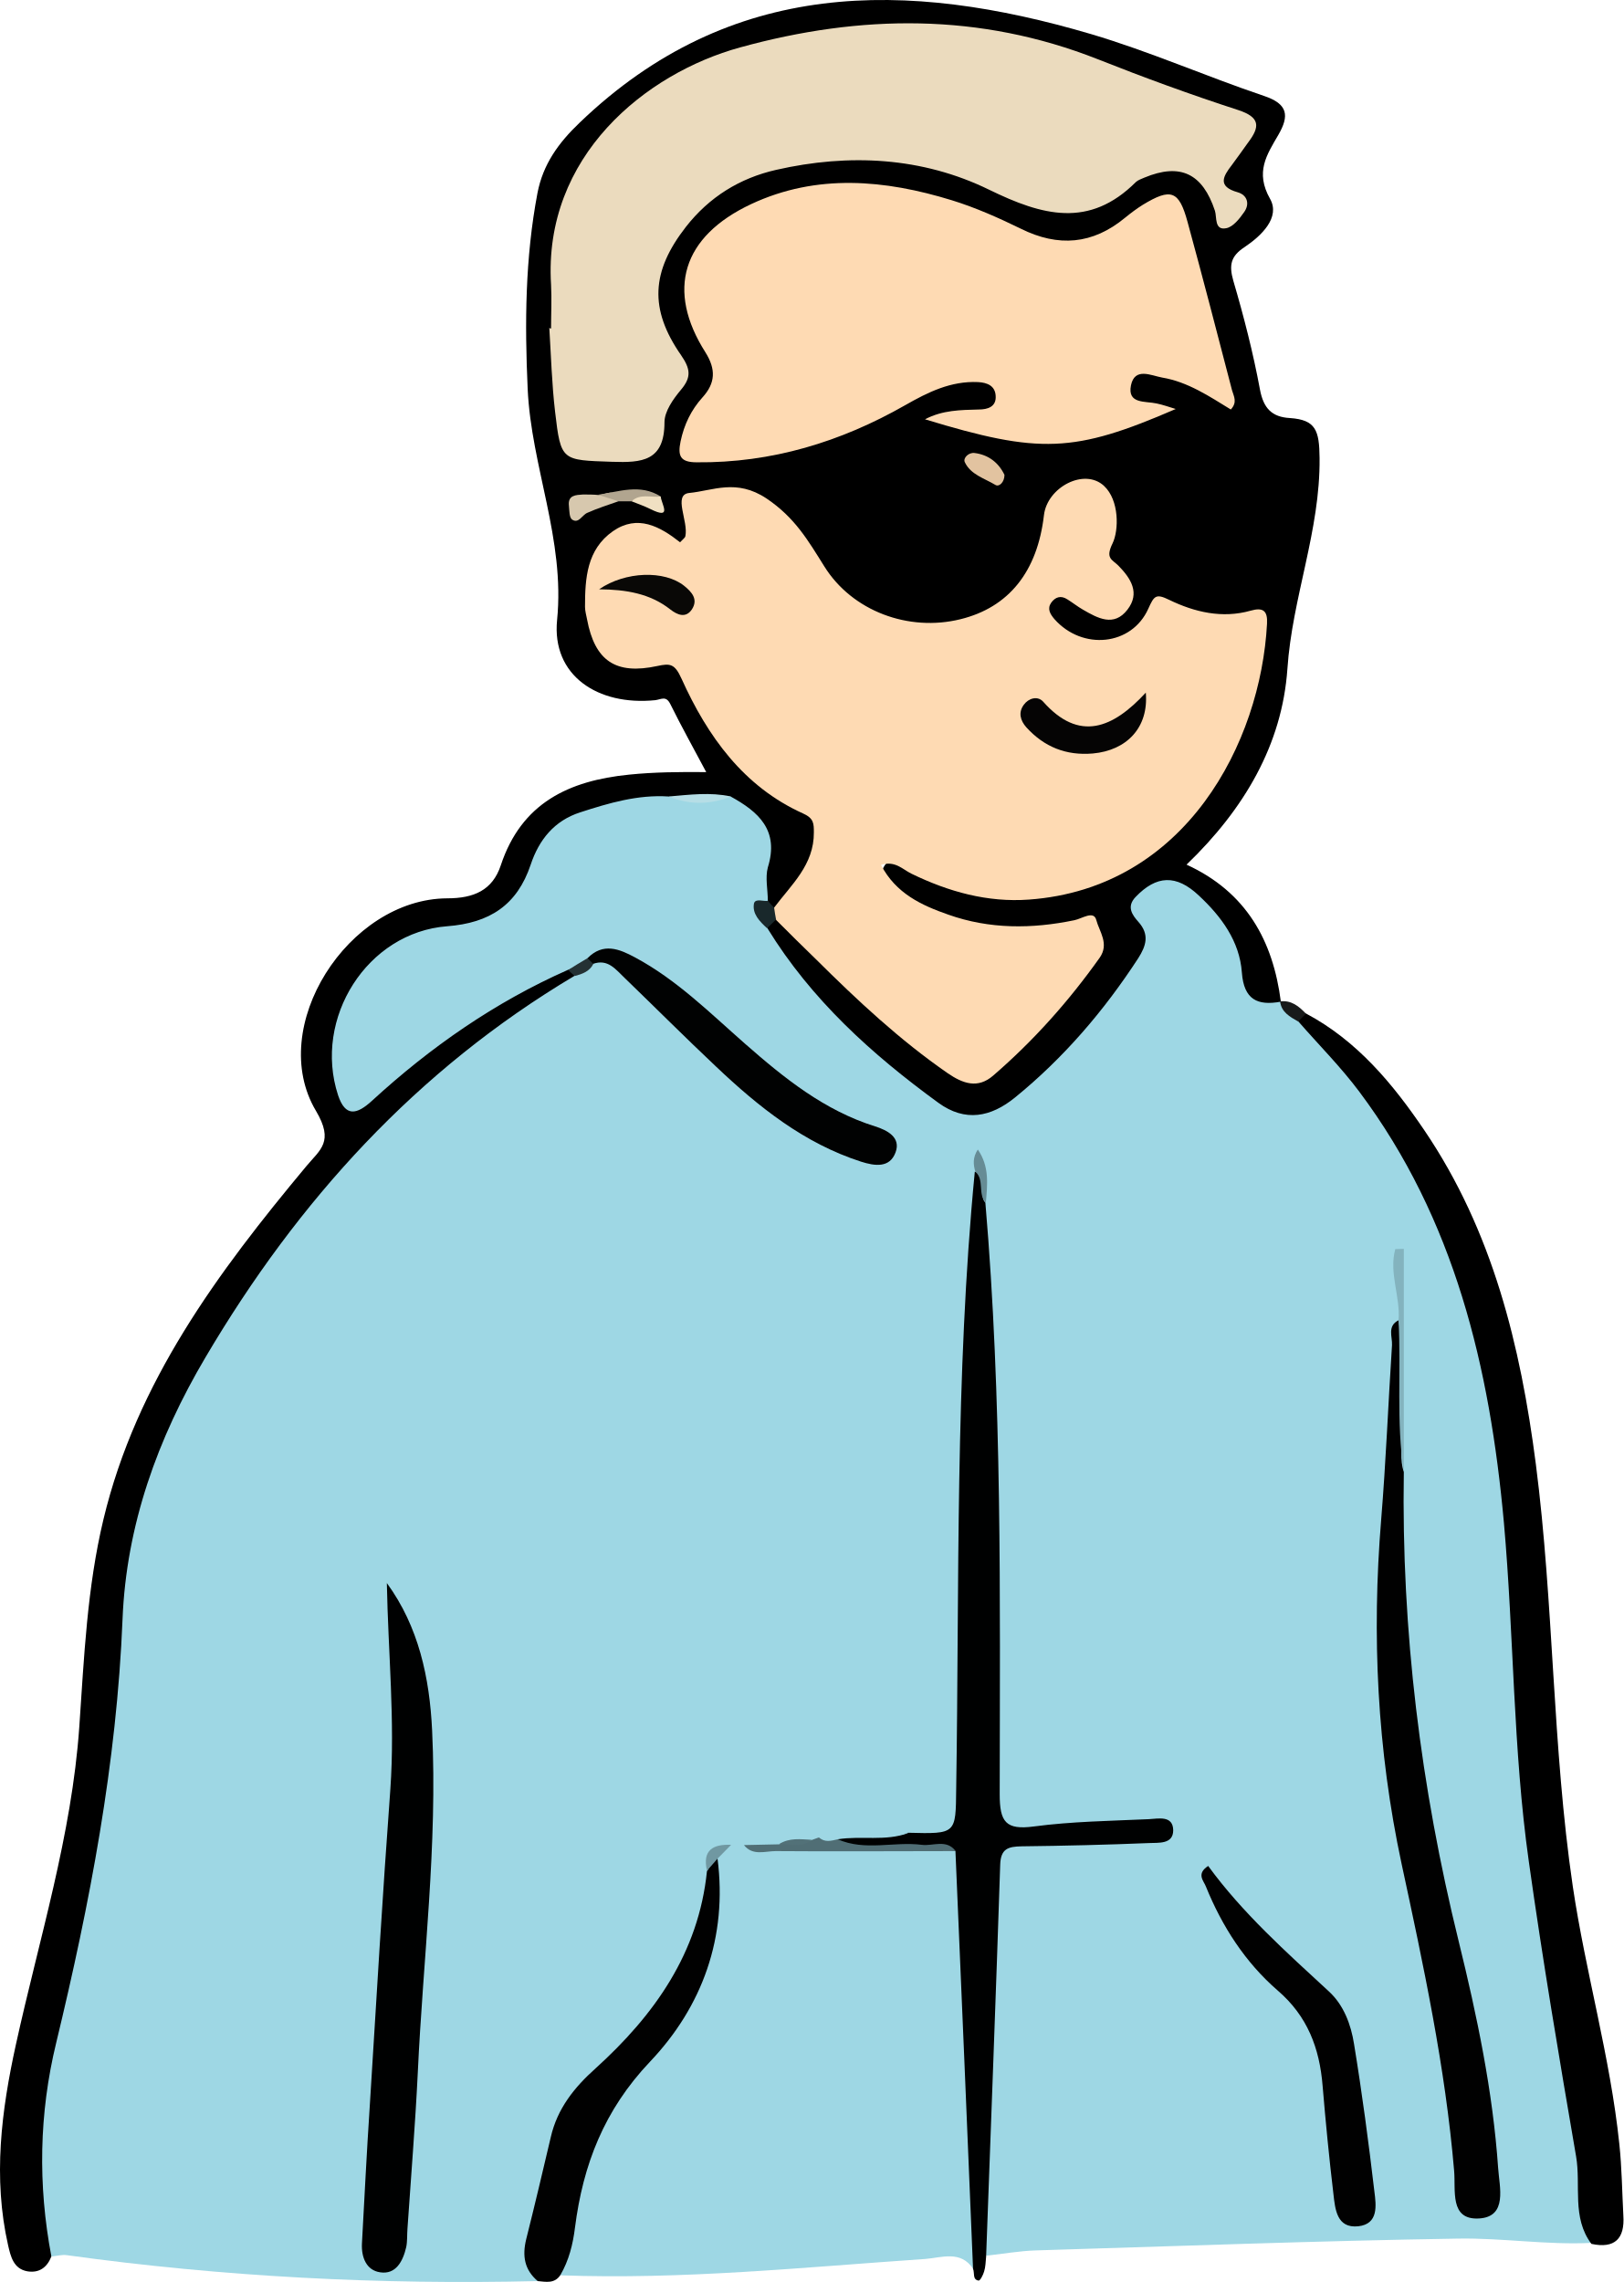
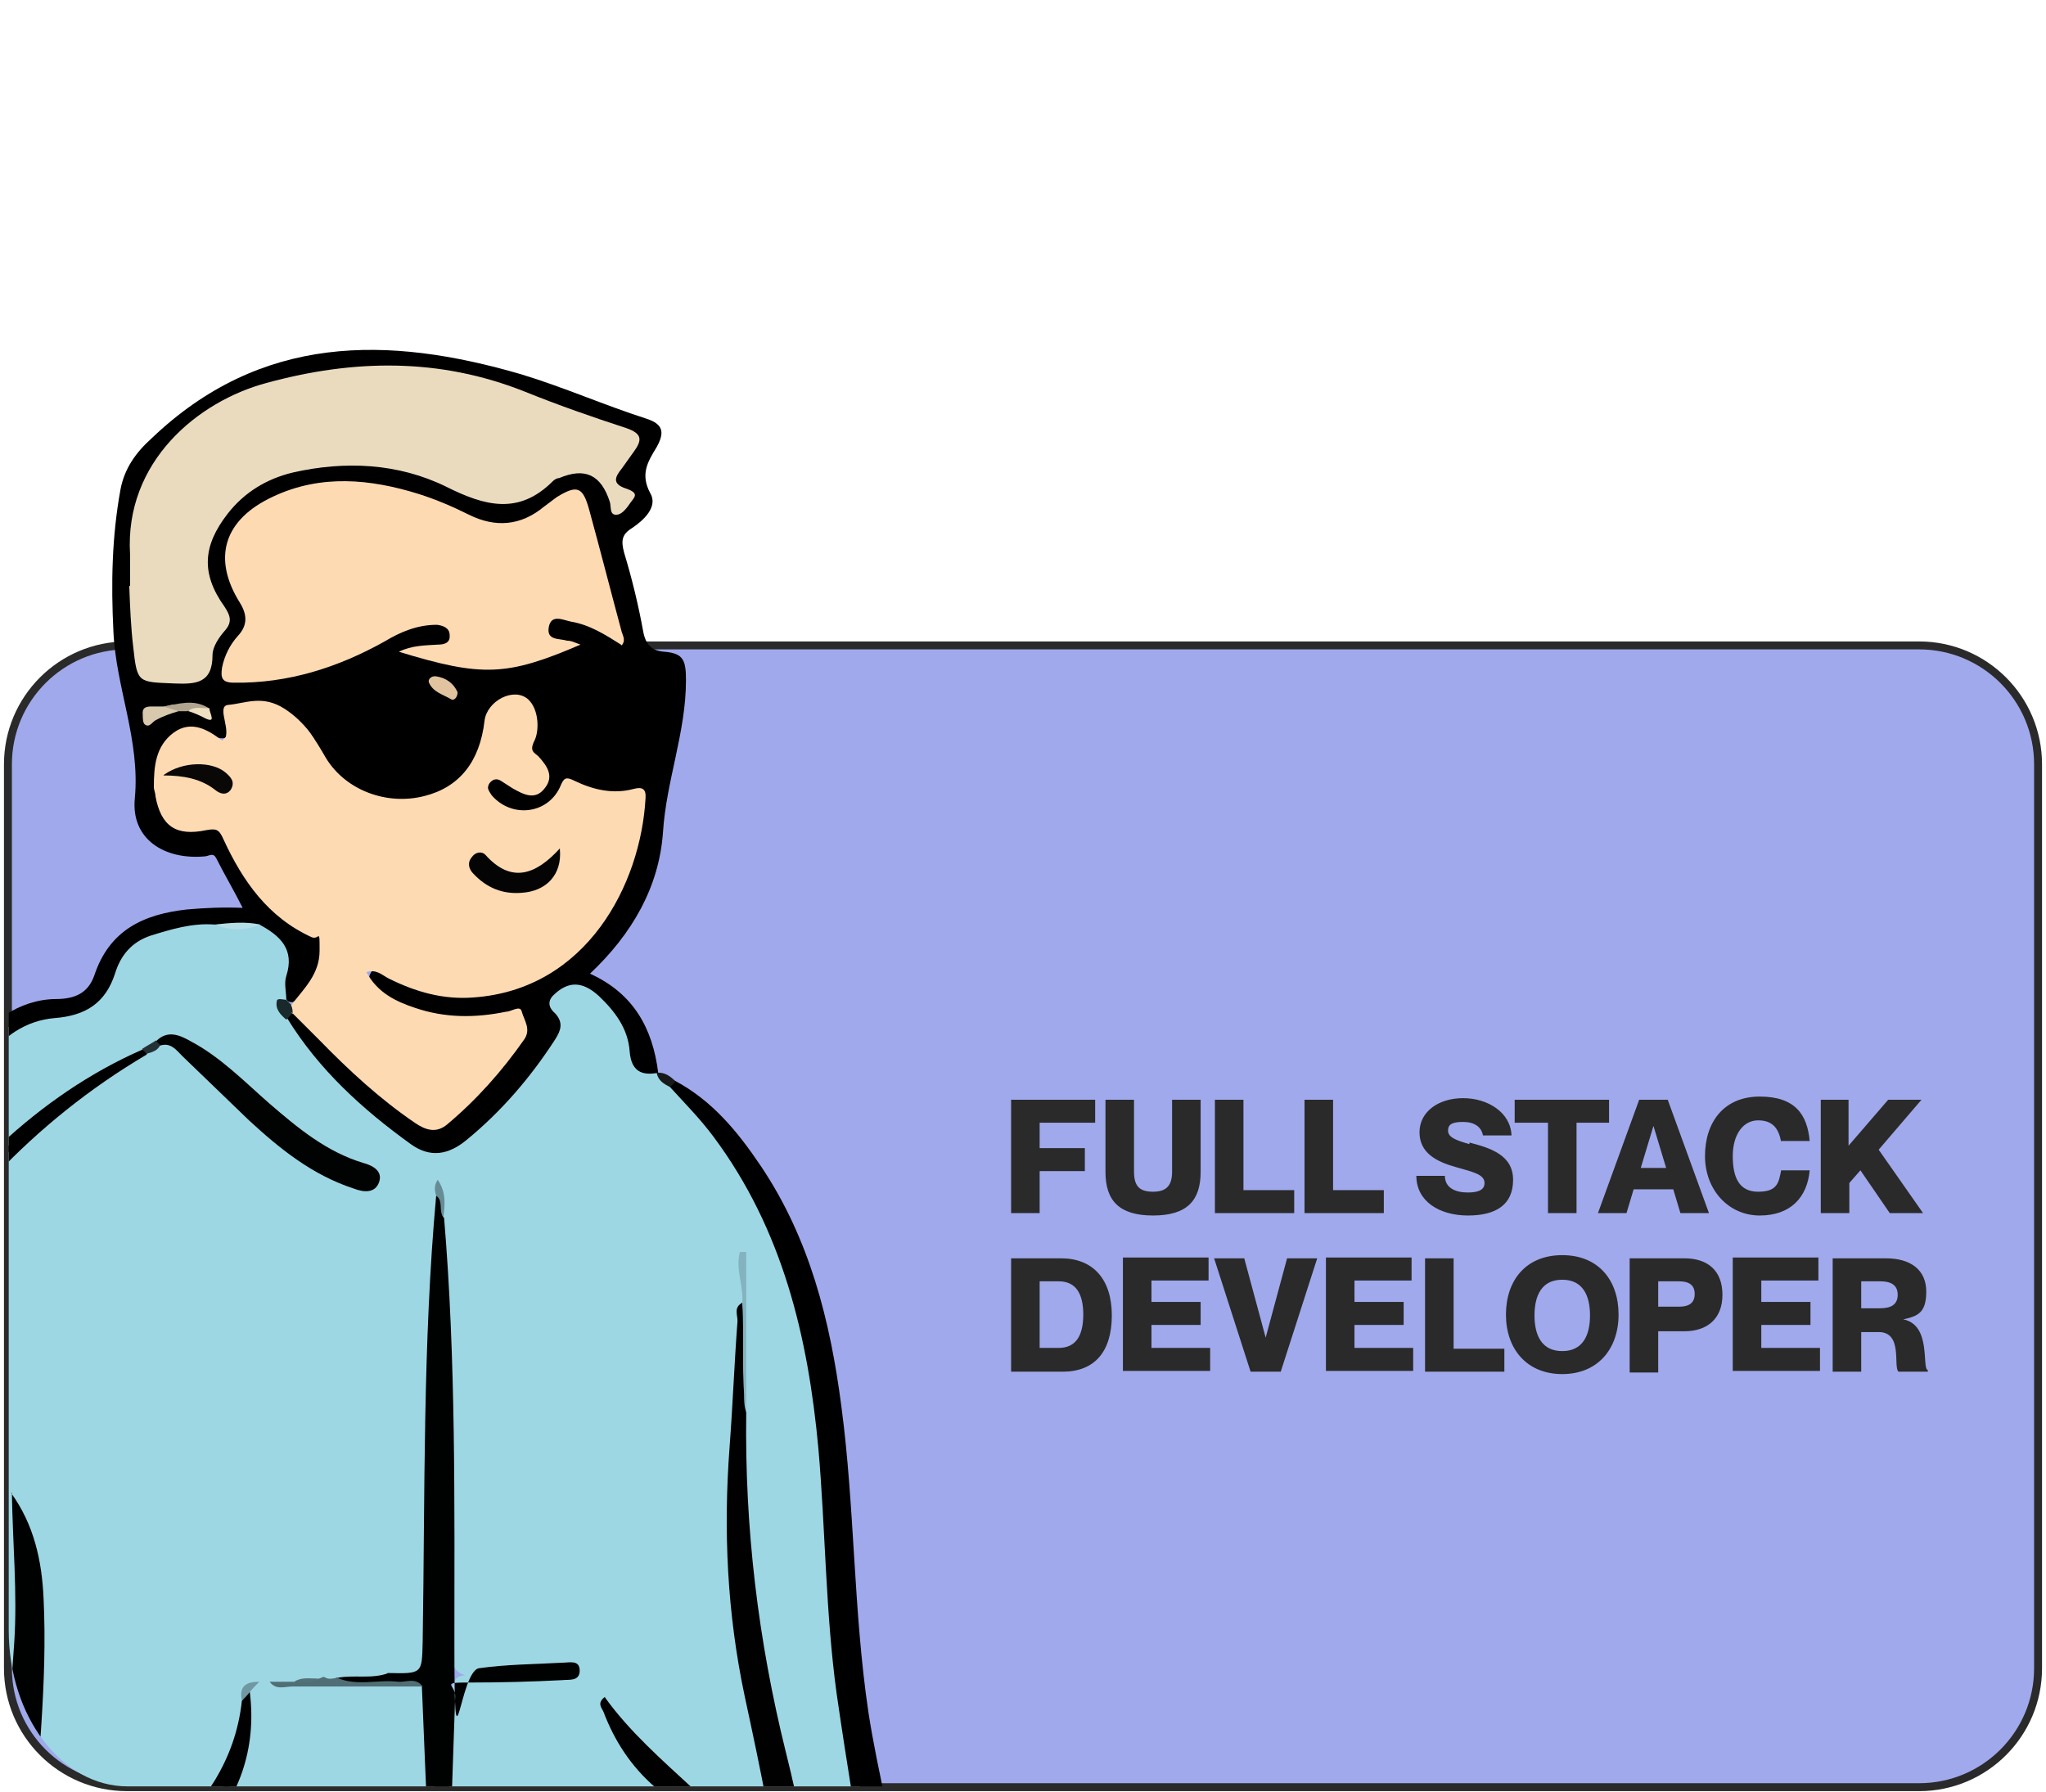
- <svg xmlns="http://www.w3.org/2000/svg" id="Layer_2" viewBox="0 0 645.59 907.51">
-   <g id="Layer_1-2">
-     <path d="M213.83,907.15c-62.7,1.5-125.1-1.7-187.2-10.3-1.9-.3-4,.3-6,.5-5.5-4.9-5.7-11.8-6-18.3-1.3-27.8.4-55.3,7.4-82.5,7.8-30.4,15.5-61,18.7-92.4,2.2-21.4,3.3-42.8,4.9-64.2,3.4-46,21.9-86.2,46.9-123.9,31.9-48,69.6-90.3,119.4-120.6,4.6-2.8,9-5.8,14-7.9,3.3-1.7,6.5-3.4,9.5-5.6,5.5-3.3,9.2.1,13,3.4,13.9,12.3,27.5,24.8,40.6,37.9,13.1,13.2,27.7,24.6,45.2,31.8,3.4,1.4,6.8,3,10.5,3.4,2.1.3,4.5.4,5.5-1.7,1.4-3-1-4.6-3.2-5.7-7.7-3.8-15.8-6.8-23.3-11.4-18-11.2-33.1-25.9-48.9-39.6-6.6-5.7-13.4-11-21-15.1-5.9-3.2-12.2-7.7-19.5-2.8-3,2.1-6.3,3.7-9.5,5.4-25.6,14.5-50.2,30.4-72.2,50.1-3.9,3.5-7.7,8.3-13.9,5.6-6.2-2.7-7.4-8.4-7.6-14.5-.4-12.9-.8-25.7,5.6-37.6,8.2-15.1,19.7-25.2,37.8-26.3,13.9-.8,27.1-4.5,31.8-19.3,8.2-25.9,35.2-33.2,59.6-31.8,8.2,2.5,16.6,1.2,25,.9,19.1,8.6,21,13.5,16.6,41.7-6.1,3.9-3.2,7.8,0,11.7,16.3,24.2,36.4,44.6,59.8,62,16.8,12.5,22.7,12.5,39.2-.7,16.6-13.3,29.1-30.2,41.4-47.3,3.3-4.7,4.5-9.6,1.6-15-3.5-6.5-2.2-11.7,4.4-15.7,6.6-4.1,12.9-7.5,20.2-1.3,10.3,8.7,19.2,18.6,21.9,32,1.6,8.4,5.8,13.2,13.3,16l-.3-.3c3.4,3,7.3,5.4,10.9,8.2,29.6,26.3,47.8,59.8,60.9,96.4,12.8,35.6,19.2,72.7,21.2,110.5,4,76,10.5,151.6,25.6,226.3,3.5,17.3,4.8,35.1,5.2,52.8-17.7.9-35.4-2-53-1.7-56,.9-112,3-168,4.7-6.5.2-13.1,1.4-19.6,2.1-6.4-12.5-3.6-25.9-3-38.8,1.7-34.2,4.3-68.4,4.3-102.7s2.7-25.9,25.4-25.9,21.5-.1,32.2-.4c1.2,0,2.5-.2,4.4-1-14.1-2.8-27.2,1.9-40.5,1.5-18.9-.5-21.4-2.4-21.5-21.5-.2-36.8-.3-73.6,0-110.4.3-33.5-1.9-66.9-4.6-100.2-.5-5.9.6-11.5.9-17.3,0-7.3.3-14.6-.5-21.9-.3,3.2.8,6.3.5,9.5-2.6,53.5-3,107-4.2,160.5-.6,27.1-1.4,54.3-1.8,81.5-.3,20.2-1.6,21.6-21.9,21.9-11.5.3-23-1-34.4.8-1.3.4-2.6.7-4,.9-4.5.6-9.1.4-13.5,2-4.3,1-8.7,1-13.2,1-1.7.1-3.5,0-5.2,0-6.3-.6-8.3,2.8-8,8.5-3.7,31.9-20.3,57-43.1,78.1-10.2,9.4-17.1,19.7-19.7,33.1-3,17.1-10.9,33.1-7,50.9h0Z" style="fill:#9ed7e4; stroke-width:0px;" />
-     <path d="M305.33,358.25c0-4.4-1.1-9.2,0-13.3,4.6-14.8-3.7-22.1-14.8-28.2-8.3,1.2-16.5,1.4-24.7,0-12.2-.8-23.7,2.6-35.1,6.3-10.3,3.3-16.4,10.9-19.7,20.8-5.4,16.1-16.3,23.2-33.2,24.5-31.8,2.4-53.4,36.6-43.4,67.2,2.9,8.7,7.4,7.8,13.5,2.2,23.2-21.3,48.9-39.2,77.8-52,2.7-1.2,3,.2,2.6,2.4-62.6,37.3-109.8,89.2-146.6,151.6-19.1,32.3-31.5,66.8-33,104.1-2.3,57.3-13,113.1-26.4,168.6-6.8,28-7.3,56.5-1.9,84.9-1.7,4.4-4.9,6.7-9.6,5.9-5.5-1-6.6-6-7.6-10.3-6.1-26.9-2.7-53.5,3.1-79.9,9.2-41.9,22.2-83.1,25.2-126.3,1.9-27.6,3.1-55.4,9.6-82.5,13.1-54.7,45.6-98.4,80.7-140.5,5.5-6.6,11.1-9.7,3.8-22-19.8-33.3,12.8-84.3,52.2-84.5,10.6,0,18-3.2,21.3-13.1,8.2-24.8,27-33.7,51.1-36.1,9.9-1,19.8-1.1,30.6-1-5-9.4-9.9-18.2-14.3-27.1-1.7-3.4-3.6-1.8-6-1.5-22.8,2.3-41.2-9.8-39-31.9,3.2-32.1-10.3-61-11.7-91.9-1.2-26.2-1-52.1,3.9-77.9,2.2-11.4,8.3-19.9,16.8-28C290.53-8.85,360.53-8.05,433.83,13.55c23.3,6.9,45.7,16.8,68.8,24.6,9.6,3.2,10.1,7.9,5.7,15.5-4.6,7.9-9.3,14.8-3.3,25.4,4.2,7.4-3.4,14.7-10.1,19.2-5.5,3.6-6.3,7.1-4.5,13.4,4.2,14.3,7.9,28.7,10.6,43.3,1.4,7.4,4.7,10.9,11.9,11.3,10.3.7,11.7,4.9,11.8,15.9.3,28.9-10.9,55.5-12.8,83.9-2.1,30-17.1,55.7-40.1,77.8,23.8,10.9,34.4,30.3,37.5,54.5-9.3,1.7-14.7-.8-15.5-11.6-.9-12.5-8.2-22.3-17.1-30.6-9-8.5-16.9-8.1-25.2.6-3.7,3.9-1.2,7.2,1.1,9.8,4.6,5.1,3.1,9.6,0,14.5-13.6,20.9-29.6,39.6-49,55.4-9.6,7.8-19.8,9.9-30.5,2.1-26.5-19.3-50.5-41-67.9-69.3-.8-2.4.5-3.5,2.5-4.2,6.7,0,10.1,5.1,14.1,9.1,16,16.2,32,32.3,50.6,45.6,13.5,9.6,17.8,9.3,30-2.2,10.6-10,19.4-21.5,28.1-33,2.8-3.7,5.5-7.8,3.1-12.5-2.9-5.6-8.1-2.9-12.2-2-19.9,4.2-38.7,1.2-56.5-8.2-6.8-3.6-17.1-9.8-13.7-16.7,4.2-8.3,13.1.3,19.4,2.9,41.2,16.9,87.3.8,111.3-39.4,9.5-15.8,15.2-33,18.1-51.2,1.1-7.3,0-11.5-8.6-10.1-3.7.6-7.6.7-11.1-.7-11.7-4.6-21-4.5-30.2,6.6-6.5,7.9-25.7,3.5-32.4-5.2-2.3-3-2.8-6-.6-9.1,2.1-3.1,5.2-3.8,8.8-2.5,3.1,1.1,5.9,3.1,8.9,4.3,3.2,1.3,6.5,2.1,9.1-1.1,2.4-3,2.1-6.7-.2-9.2-5.8-6.3-4.7-13.5-4.4-21,.2-6.1.4-13-8.7-13.6-8.3-.6-11.4,3.6-12.9,11.5-4.9,26.4-17.5,40-38.4,42.5-27.1,3.3-47.1-7.5-58.6-31.8-6.3-13.1-21.5-21.4-36.1-20.3-6.3.5-10.5,1.8-9.7,9.3,1,9.3-4,11.1-11.4,7.7-7.9-3.6-15-4.5-21.3,2.9-6.8,8-8.3,25-3,35.4,4.4,8.7,11.5,11.4,20.7,9.3,7.7-1.7,11.8,1.2,15.3,8.5,9.9,20.3,22.8,38.5,43.4,49.5,8.6,4.6,8.7,11.8,6.5,19.1-2.8,9.2-7.5,17.5-16.6,22.2-2.5,0-3.9-.7-3.2-3.3v-.1Z" style="fill:#000; stroke-width:0px;" />
-     <path d="M290.73,733.65c1.7,0,3.4,0,5.1.1,10.7,3.3,21.2-.8,31.8-.6,17.6.4,35.4-3.2,52.8,2.3,5.3,10.2,5.7,21.5,5.7,32.4,0,39,3,77.9,3.7,116.9,0,5.9,2.2,12.4-2.8,17.6-5-7.6-12.6-4.5-19.1-4-48.3,3.3-96.5,8.3-145.1,6.5,4-28.8,5.6-57.8,28.3-80.8,22.6-22.9,33.5-51.7,32.5-84.4.6-4.3,4.6-4.3,7.1-6Z" style="fill:#9ed7e4; stroke-width:0px;" />
-     <path d="M632.83,892.35c-7.9-10.5-4.1-23.2-6.1-34.8-6.7-39-13.3-78.1-18.8-117.3-6.3-44.6-5.9-89.8-9.9-134.7-5.6-61.7-19.5-120.6-57.5-171.4-7.4-9.9-16.2-18.7-24.3-28-.5-2.6,0-4.1,3.1-3.1,20.3,10.8,34.5,27.9,47.1,46.5,27.1,40,38.2,85.5,44.3,132.7,7.2,55.8,6.5,112.3,14.7,168,5.1,34.3,14.9,67.8,18.5,102.4,1,9.4,1.1,19,1.6,28.5.6,9.1-3.4,13.2-12.7,11.2h0Z" style="fill:#000; stroke-width:0px;" />
-     <path d="M386.93,902.25c-2.3-55.4-4.6-110.7-7-166.1-12.4-2.8-25-.4-37.4-1.4-3.5-.3-8.4,2.6-10.2-3.4,9.4-3.8,19.4.6,28.8-2.5,19.2.5,18.9.5,19.1-17.5,1.3-81.8-.5-163.8,7.4-245.4,7.5,2,.8,8.9,4.2,12.3,6.7,78.3,5.8,156.8,5.7,235.3,0,11,2.4,14.3,13.6,12.8,15.1-2,30.4-2.2,45.7-2.9,3.8-.2,9.6-1.6,9.7,4.4,0,5.7-5.9,4.9-9.6,5.1-16.9.7-33.8,1.1-50.7,1.3-5.3.1-8.3.9-8.5,7.3-1.7,52-3.7,103.9-5.6,155.9-.2,2-.2,4-.8,5.9-.4,1.4-1.6,3.7-2.2,3.6-2.5-.4-1.5-3-2.2-4.7h0Z" style="fill:#000101; stroke-width:0px;" />
-     <path d="M285.33,739.15c4,31.2-6,58.8-26.9,80.8-18.2,19.2-26.6,40.9-29.8,66-.8,6.5-2.4,13-5.8,18.8-2.3,3.5-5.7,2.7-9,2.4-5.3-4.5-6.2-10-4.6-16.6,3.4-13.5,6.6-27.1,9.8-40.7,2.6-11.3,9.3-19.7,17.8-27.3,23.4-21.2,41-45.9,44.3-78.5,1.8-1.3-.8-6.5,4.2-4.9Z" style="fill:#010101; stroke-width:0px;" />
-     <path d="M519.33,403.15c-1,1-2.1,2-3.1,3.1-3.3-1.9-6.7-3.7-7.2-8,4.4-.6,7.5,1.9,10.3,4.9Z" style="fill:#181a1a; stroke-width:0px;" />
-     <path d="M558.23,585.35c-1,63.2,6.7,125.3,21.8,186.6,7.3,29.7,13.6,59.7,15.7,90.2.5,7.6,3.9,19.5-7.7,20.1-11.7.6-9.1-11.2-9.8-19-3.5-41.3-12.2-81.7-20.9-122.1-9.7-45.3-11.9-90.8-8.1-136.9,1.9-23.1,2.8-46.2,4.3-69.3.2-3.3-2-7.6,2.6-9.9,2.7,15.1.5,30.3,1.2,45.5.3,5-.8,9.9.9,14.8h0Z" style="fill:#010101; stroke-width:0px;" />
-     <path d="M153.83,629.55c12.7,17.4,17,37.7,18,58.6,2.2,45.6-3.6,90.8-5.7,136.2-1,20.6-2.7,41.2-4.1,61.9-.2,2.5,0,5-.5,7.4-1.3,5.6-4.1,11-10.4,10-5.4-.8-7.5-5.9-7.2-11.5,1-18.2,1.9-36.3,3.1-54.5,2.6-42.1,5.1-84.2,8.2-126.2,1.9-27.2-.9-54.3-1.4-81.9Z" style="fill:#000101; stroke-width:0px;" />
-     <path d="M480.43,742.05c13.7,18.8,31,34.2,48,49.9,5.9,5.4,8.8,13.2,10,20.9,3.2,19.5,5.8,39.1,8.1,58.7.7,5.5,1.7,12.9-6.4,13.8-8.6.9-9.2-6.8-9.9-12.9-1.7-14.3-3.1-28.7-4.3-43-1.2-14.9-6-27.7-17.9-37.9-12.9-11.2-22.1-25.5-28.5-41.3-.8-2.2-4-5,.9-8.2h0Z" style="fill:#010101; stroke-width:0px;" />
-     <path d="M233.63,381.05c6.2-6.3,12.6-3.7,18.9-.3,16.6,8.9,29.8,22.1,43.7,34.3,15.6,13.7,31.6,26.6,51.8,32.9,4.7,1.5,10.3,4.3,8.1,10.3-2.3,6.3-8.2,5.5-13.8,3.7-22.6-7.3-40.6-21.7-57.5-37.7-12.3-11.6-24.3-23.6-36.5-35.4-3.5-3.3-6.6-7.7-12.6-5.5-2.3.9-2.8-.1-2.1-2.3Z" style="fill:#010202; stroke-width:0px;" />
-     <path d="M558.23,585.35c-3.1-20-1-40.2-2.1-60.2.8-9.5-3.9-18.9-1.3-28.4,1.1,0,2.3-.1,3.4-.1v88.7h0Z" style="fill:#83b3be; stroke-width:0px;" />
-     <path d="M333.13,731.45c10.9,4.8,22.3.8,33.4,2.2,4.5.6,9.8-2.4,13.5,2.5-23.9,0-47.7.2-71.6,0-4.2,0-9.1,2-12.6-2.4,4.7-.1,9.3-.2,14-.3,4.1-2.1,8.8.1,12.9-1.7.9-.3,1.9-.7,2.8-1,2.6.3,5.2-1,7.6.7h0Z" style="fill:#506e75; stroke-width:0px;" />
-     <path d="M333.13,731.45c-2.6.6-5.2,1.4-7.5-.8,11.7-4.1,23.7-1.2,35.6-1.7-9.1,3.4-18.8,1-28.1,2.5Z" style="fill:#9ed7e4; stroke-width:0px;" />
-     <path d="M392.03,478.25c-3.4-3.4-.4-9-4.2-12.3-.8-2.8-1.1-5.6,1-8.8,4.7,6.8,3.8,13.9,3.2,21.1Z" style="fill:#668c95; stroke-width:0px;" />
-     <path d="M265.93,316.75c8.3-.7,16.5-1.8,24.7,0-8.2,3.3-16.5,3.4-24.7,0Z" style="fill:#b6dee6; stroke-width:0px;" />
-     <path d="M305.33,358.25c.8.9,1.6,1.8,2.4,2.6,1.6,1.4,1.8,3,.8,4.9-1.2,1.1-2.3,2.3-3.5,3.4-2.9-2.7-6-5.7-5.2-9.9.6-2.1,3.7-.7,5.5-1h0Z" style="fill:#19282b; stroke-width:0px;" />
-     <path d="M285.33,739.15c-1.4,1.6-2.8,3.2-4.2,4.8-1.9-8.2,2.4-10.6,9.6-10.3-1.8,1.8-3.6,3.7-5.4,5.5Z" style="fill:#7098a2; stroke-width:0px;" />
-     <path d="M233.63,381.05l2.3,2.3c-1.5,3-4.4,4-7.4,4.8-.9-.8-1.8-1.6-2.6-2.4,2.5-1.6,5.1-3.2,7.7-4.7h0Z" style="fill:#243134; stroke-width:0px;" />
-     <path d="M322.73,731.65c-3.9,3.4-8.6,1.5-12.9,1.7,4.1-2.6,8.5-1.9,12.9-1.7Z" style="fill:#527178; stroke-width:0px;" />
-     <path d="M308.63,365.85c-.3-1.6-.6-3.3-.8-4.9,6.8-9.1,15.9-17,15.8-29.9,0-3.5,0-5.6-4.2-7.5-23.8-10.7-38.1-30.8-48.4-53.6-2.7-6-4.5-6.2-9.6-5.1-16.6,3.6-24.9-2-28-18.6-.3-1.6-.8-3.3-.8-4.9,0-11.4.7-22.8,11.1-30.1,9.8-6.8,18.7-1.9,26.7,4.4,1.1-1.2,2-1.8,2.1-2.4,1.3-6-5-16.5,1.5-17.2,9.5-.9,18.8-5.8,30.8,2.2,11.3,7.6,16.5,16.7,22.9,26.9,11.1,17.9,33.6,26.2,54.2,21.1,19.2-4.7,30.6-18.9,33.2-41.4,1.3-11.1,16.1-18.9,23.9-11.6,6.1,5.7,5.9,17.6,3.4,22.8-3,6.1-.2,6.4,2.3,8.9,5,5.1,8.7,10.9,3.6,17.5-5.4,7-11.8,3.4-17.7,0-2.1-1.2-4.1-2.8-6.2-4.1-2.6-1.7-4.8-.9-6.4,1.3-1.7,2.4-.5,4.5,1.3,6.6,11.1,12.5,30.7,10.6,37.3-4.2,2.3-5.1,3-6.1,8.3-3.5,10.1,4.9,21.1,7.5,32.4,4.3,4.9-1.4,6.8,0,6.5,5.2-2.5,47.1-32.2,105.2-94.7,109.7-16.4,1.2-31.9-3.1-46.7-10.3-3.5-1.7-6.5-5.3-12.1-3.5,5.9,11.4,16.2,16.1,26.8,19.8,16.4,5.8,33.2,5.7,50.1,2.2,3-.6,7.7-4,8.7-.1,1.2,4.6,5.3,9.5,1.3,15.1-12.3,17.3-26.3,33-42.3,46.8-6.1,5.3-12,3.2-18-.9-19.1-13.2-36-29-52.5-45.4-5.3-5.1-10.6-10.4-15.8-15.6h0Z" style="fill:#fedab3; stroke-width:0px;" />
-     <path d="M219.13,130.65c0-5.8.3-11.6,0-17.4-3.2-51.1,37.6-84.1,75.2-94.4,47.9-13.2,95.3-13.8,142.2,4.7,18.4,7.3,37,14.1,55.8,20.2,8.9,2.9,8.7,6.7,4,12.9-2.2,3-4.3,6.1-6.5,9-3.5,4.5-5.8,8.5,2.3,10.8,3.9,1.1,4.9,4.7,2.6,7.9-1.8,2.6-4.4,5.9-7.1,6.4-4.8,1-3.7-4.4-4.5-6.9-4.9-14.8-13.7-19.2-28.1-13.2-1.1.5-2.4.9-3.3,1.7-18.6,18.6-37.3,13.4-58.4,3.1-26.6-13-55.7-14.5-84.7-7.9-14.5,3.3-26.6,10.8-35.9,22.7-13.7,17.6-14.7,32.6-1.9,51,3.7,5.4,4.2,8.7,0,13.7-3.1,3.7-6.6,8.6-6.6,13,0,15.5-9,16.1-20.8,15.7-20.1-.7-20.4-.2-22.7-19.9-1.3-11.1-1.6-22.2-2.3-33.4.3.3.5.3.8.3h-.1Z" style="fill:#ebdbbe; stroke-width:0px;" />
-     <path d="M489.43,162.85c-8.5-5.2-17.1-11-27.3-12.7-4.4-.8-10.9-4.2-12.4,3.1-1.5,7.5,5.7,6.2,10.2,7.2,2.4.5,4.7,1.3,7.6,2.2-40.4,17.5-54.1,18-99.7,4.1,7-3.7,14.2-3.7,21.4-3.9,3.4,0,7-1,6.7-5.4-.2-4-3.3-5.3-7-5.5-10.8-.5-19.9,4-29,9.2-25.6,14.6-53.1,23-82.9,22.7-6.5,0-7.6-2.5-6.4-8.3,1.4-6.7,4.2-12.5,8.7-17.5,5.2-5.7,5.4-11.2,1.2-17.9-15.7-24.7-9.3-46.1,18.2-59,26.1-12.2,53.2-9.7,79.8-1.5,9.4,2.9,18.6,7,27.4,11.3,14.9,7.4,28.6,6.3,41.5-4.4,2.2-1.8,4.6-3.6,7-5.1,11.2-6.8,14.4-5.7,17.8,6.8,6.1,22.3,11.9,44.7,17.7,67,.7,2.4,2.2,4.7-.5,7.6h0Z" style="fill:#fedab3; stroke-width:0px;" />
-     <path d="M399.43,188.85c0,2.9-2.1,4.9-3.6,4-4.3-2.6-9.9-4.1-12.2-9.1-.7-1.6,1.5-3.9,3.9-3.6,5.6.7,9.6,3.9,11.9,8.7h0Z" style="fill:#e2c3a0; stroke-width:0px;" />
-     <path d="M245.93,199.35c-4.2,1.5-8.4,2.8-12.4,4.6-2.1.9-3.4,4.4-6,2.7-1.2-.8-1.1-3.6-1.3-5.5-.5-4.3,2.8-4.3,5.6-4.5,2,0,4.1,0,6.1.2,2.9,0,6.8-3.3,8,2.5h0Z" style="fill:#d7c8ae; stroke-width:0px;" />
-     <path d="M245.93,199.35c-2.7-.9-5.4-1.7-8.1-2.6,8.3-1.2,16.7-4.5,24.9.7-3.3,4-8-.5-11.6,1.9h-5.2Z" style="fill:#b1a58f; stroke-width:0px;" />
-     <path d="M251.13,199.35c3.4-3.2,7.7-1.4,11.6-1.9.3,3.1,4.8,9.4-4.1,5-2.4-1.2-5-2.1-7.5-3.1Z" style="fill:#f0e0c2; stroke-width:0px;" />
-     <path d="M455.63,275.45c1.2,13.9-7.6,23-21.1,24.2-10.6.9-19.3-2.6-26.4-10.4-2.4-2.7-3.3-5.9-1-9,1.9-2.6,5.4-3.6,7.6-1.3,14.4,16.3,27.8,10.7,40.9-3.5h0Z" style="fill:#050404; stroke-width:0px;" />
-     <path d="M238.23,234.35c10.5-7.2,26-7.6,33.8-1.4,3.1,2.5,5.7,5.4,3.1,9.4-2.5,3.7-5.9,2.1-8.6,0-8-6.3-17.5-7.9-28.3-8Z" style="fill:#090806; stroke-width:0px;" />
+ <svg xmlns="http://www.w3.org/2000/svg" id="Layer_1" data-name="Layer 1" version="1.1" viewBox="0 0 258 226">
+   <defs>
+     <style>
+       .cls-1 {
+         fill: #e2c3a0;
+       }
+ 
+       .cls-1, .cls-2, .cls-3, .cls-4, .cls-5, .cls-6, .cls-7, .cls-8, .cls-9, .cls-10, .cls-11, .cls-12, .cls-13, .cls-14, .cls-15, .cls-16, .cls-17, .cls-18, .cls-19, .cls-20, .cls-21, .cls-22, .cls-23, .cls-24 {
+         stroke-width: 0px;
+       }
+ 
+       .cls-2 {
+         fill: #000;
+       }
+ 
+       .cls-3 {
+         fill: #ebdbbe;
+       }
+ 
+       .cls-4 {
+         fill: #506e75;
+       }
+ 
+       .cls-5 {
+         fill: #fedab3;
+       }
+ 
+       .cls-6 {
+         fill: #d7c8ae;
+       }
+ 
+       .cls-7 {
+         fill: #243134;
+       }
+ 
+       .cls-8 {
+         fill: #19282b;
+       }
+ 
+       .cls-9 {
+         fill: none;
+       }
+ 
+       .cls-10 {
+         fill: #83b3be;
+       }
+ 
+       .cls-11 {
+         fill: #9ed7e4;
+       }
+ 
+       .cls-25 {
+         fill: #a0a9eb;
+         stroke: #2a2a2a;
+       }
+ 
+       .cls-12 {
+         fill: #010202;
+       }
+ 
+       .cls-13 {
+         fill: #010101;
+       }
+ 
+       .cls-14 {
+         fill: #b1a58f;
+       }
+ 
+       .cls-15 {
+         fill: #000101;
+       }
+ 
+       .cls-16 {
+         fill: #668c95;
+       }
+ 
+       .cls-26 {
+         clip-path: url(#clippath);
+       }
+ 
+       .cls-17 {
+         fill: #f0e0c2;
+       }
+ 
+       .cls-18 {
+         fill: #527178;
+       }
+ 
+       .cls-19 {
+         fill: #181a1a;
+       }
+ 
+       .cls-20 {
+         fill: #090806;
+       }
+ 
+       .cls-21 {
+         fill: #2a2a2a;
+       }
+ 
+       .cls-22 {
+         fill: #050404;
+       }
+ 
+       .cls-23 {
+         fill: #7098a2;
+       }
+ 
+       .cls-24 {
+         fill: #b6dee6;
+       }
+     </style>
+     <clipPath id="clippath">
+       <path class="cls-9" d="M1.1,36h256v169.6c0,10.9-6.7,19.7-15,19.7H16.1c-8.3,0-15-8.8-15-19.7V36Z" />
+     </clipPath>
+   </defs>
+   <rect class="cls-25" x="1" y="81.4" width="256" height="144" rx="15" ry="15" />
+   <path class="cls-21" d="M131.1,144.8h5.7v2.9h-5.7v5.3h-3.6v-14.3h10.6v2.9h-7v3.1h0ZM151.4,147.8c0,3.6-1.7,5.5-6,5.5s-6-1.9-6-5.5v-9.1h3.6v9.1c0,1.9.8,2.5,2.4,2.5s2.4-.7,2.4-2.5v-9.1h3.6v9.1ZM153.2,138.7h3.6v11.4h6.4v2.9h-10v-14.3h0ZM164.5,138.7h3.6v11.4h6.4v2.9h-10v-14.3h0ZM185.3,144.1c2.7.7,5.5,1.6,5.5,4.7s-2.1,4.5-5.7,4.5-6.5-1.8-6.5-5h3.6c0,1.5,1.3,2.1,2.9,2.1s2.1-.5,2.1-1.2c0-1.1-1.5-1.4-3.6-2-2.5-.7-4.6-1.8-4.6-4.4s2.4-4.3,5.5-4.3,6,1.8,6.1,4.7h-3.6c-.2-1.1-1.1-1.7-2.5-1.7s-1.9.3-1.9,1.1.9,1.2,2.7,1.7v-.2ZM195.2,153v-11.4h-4.2v-2.9h11.9v2.9h-4.1v11.4h-3.6,0ZM210.9,150h-4.9l-.9,3h-3.6l5.2-14.3h3.6l5.2,14.3h-3.6l-.9-3h-.1ZM206.8,147.3h3.3l-1.6-5.3h0l-1.6,5.3h0ZM224.6,144c-.3-1.6-1-2.7-2.9-2.7s-3.2,1.8-3.2,4.5.8,4.5,3.2,4.5,2.6-1.1,2.9-2.7h3.6c-.3,3.4-2.4,5.7-6.3,5.7s-6.9-3.2-6.9-7.5,2.4-7.5,6.9-7.5,6,2.3,6.3,5.6h-3.6ZM229.5,138.7h3.6v5.8l5-5.8h4.2l-5.4,6.3,5.6,8h-4.2l-3.7-5.4-1.4,1.6v3.8h-3.6v-14.3h-.1ZM127.5,173v-14.3h6.3c4,0,6.4,2.6,6.4,7.2s-2.2,7.1-6.2,7.1h-6.5ZM131.1,161.6v8.4h2.4c2.2,0,3.1-1.6,3.1-4.2s-.9-4.2-3.1-4.2h-2.4ZM145.2,164.2h6.2v2.9h-6.2v2.9h7.4v2.9h-11v-14.3h10.8v2.9h-7.2v2.7ZM153.1,158.7h3.8l2.7,10h0l2.7-10h3.8l-4.6,14.3h-3.8l-4.6-14.3h0ZM170.8,164.2h6.2v2.9h-6.2v2.9h7.4v2.9h-11v-14.3h10.8v2.9h-7.2v2.7ZM179.7,158.7h3.6v11.4h6.4v2.9h-10v-14.3h0ZM197,173.3c-4.5,0-7.1-3.2-7.1-7.5s2.5-7.5,7.1-7.5,7.1,3.2,7.1,7.5-2.6,7.5-7.1,7.5ZM197,170.4c2.6,0,3.5-2,3.5-4.5s-.9-4.5-3.5-4.5-3.5,2-3.5,4.5.9,4.5,3.5,4.5ZM205.5,173v-14.3h6.9c3,0,4.8,1.6,4.8,4.6s-1.9,4.6-4.8,4.6h-3.3v5.2h-3.6,0ZM209.1,161.6v3.2h2.6c1.2,0,2-.4,2-1.6s-.8-1.6-2-1.6h-2.6ZM222.1,164.2h6.2v2.9h-6.2v2.9h7.4v2.9h-11v-14.3h10.8v2.9h-7.2v2.7ZM231.1,173v-14.3h6.7c3.2,0,5.1,1.5,5.1,4.2s-1.1,3.1-2.9,3.5h0c3.6.7,2.3,6.2,3.1,6.4v.2h-3.7c-.7-.6.6-5-2.5-5h-2.2v5h-3.6ZM234.7,161.6v3.4h2.4c1.4,0,2.2-.5,2.2-1.7s-.8-1.7-2.2-1.7h-2.4Z" />
+   <g class="cls-26">
+     <g>
+       <path class="cls-11" d="M15.2,251.9c-14.4.3-28.7-.4-42.9-2.4-.4,0-.9,0-1.4.1-1.3-1.1-1.3-2.7-1.4-4.2-.3-6.4,0-12.7,1.7-18.9,1.8-7,3.6-14,4.3-21.2.5-4.9.8-9.8,1.1-14.7.8-10.5,5-19.8,10.8-28.4,7.3-11,16-20.7,27.4-27.6,1.1-.6,2.1-1.3,3.2-1.8.8-.4,1.5-.8,2.2-1.3,1.3-.8,2.1,0,3,.8,3.2,2.8,6.3,5.7,9.3,8.7s6.3,5.6,10.4,7.3c.8.3,1.6.7,2.4.8.5,0,1,0,1.3-.4.3-.7-.2-1.1-.7-1.3-1.8-.9-3.6-1.6-5.3-2.6-4.1-2.6-7.6-5.9-11.2-9.1-1.5-1.3-3.1-2.5-4.8-3.5-1.4-.7-2.8-1.8-4.5-.6-.7.5-1.4.8-2.2,1.2-5.9,3.3-11.5,7-16.6,11.5-.9.8-1.8,1.9-3.2,1.3-1.4-.6-1.7-1.9-1.7-3.3,0-3-.2-5.9,1.3-8.6,1.9-3.5,4.5-5.8,8.7-6,3.2-.2,6.2-1,7.3-4.4,1.9-5.9,8.1-7.6,13.7-7.3,1.9.6,3.8.3,5.7.2,4.4,2,4.8,3.1,3.8,9.6-1.4.9-.7,1.8,0,2.7,3.7,5.5,8.3,10.2,13.7,14.2,3.9,2.9,5.2,2.9,9-.2,3.8-3,6.7-6.9,9.5-10.8.8-1.1,1-2.2.4-3.4-.8-1.5-.5-2.7,1-3.6s3-1.7,4.6-.3c2.4,2,4.4,4.3,5,7.3.4,1.9,1.3,3,3,3.7h0c.8.6,1.7,1.2,2.5,1.8,6.8,6,11,13.7,14,22.1,2.9,8.2,4.4,16.7,4.9,25.3.9,17.4,2.4,34.7,5.9,51.9.8,4,1.1,8,1.2,12.1-4.1.2-8.1-.5-12.1-.4-12.8.2-25.7.7-38.5,1.1-1.5,0-3,.3-4.5.5-1.5-2.9-.8-5.9-.7-8.9.4-7.8,1-15.7,1-23.5s.6-5.9,5.8-5.9h7.4c.3,0,.6,0,1-.2-3.2-.6-6.2.4-9.3.3-4.3-.1-4.9-.6-4.9-4.9v-25.3c0-7.7-.4-15.3-1.1-23,0-1.4,0-2.6.2-4,0-1.7,0-3.3,0-5,0,.7.2,1.4,0,2.2-.6,12.3-.7,24.5-1,36.8,0,6.2-.3,12.4-.4,18.7,0,4.6-.4,5-5,5s-5.3-.2-7.9.2c-.3,0-.6.2-.9.2-1,.1-2.1,0-3.1.5-1,.2-2,.2-3,.2h-1.2c-1.4-.1-1.9.6-1.8,1.9-.8,7.3-4.7,13.1-9.9,17.9-2.3,2.2-3.9,4.5-4.5,7.6-.7,3.9-2.5,7.6-1.6,11.7l-.4-.4Z" />
+       <path class="cls-2" d="M36.1,126.1c0-1-.3-2.1,0-3,1.1-3.4-.8-5.1-3.4-6.5-1.9.3-3.8.3-5.7,0-2.8-.2-5.4.6-8,1.4-2.4.8-3.8,2.5-4.5,4.8-1.2,3.7-3.7,5.3-7.6,5.6-7.3.6-12.2,8.4-9.9,15.4.7,2,1.7,1.8,3.1.5,5.3-4.9,11.2-9,17.8-11.9.6-.3.7,0,.6.6-14.4,8.5-25.2,20.4-33.6,34.7-4.4,7.4-7.2,15.3-7.6,23.9-.5,13.1-3,25.9-6.1,38.6-1.6,6.4-1.7,12.9-.4,19.5-.4,1-1.1,1.5-2.2,1.4-1.3-.2-1.5-1.4-1.7-2.4-1.4-6.2-.6-12.3.7-18.3,2.1-9.6,5.1-19,5.8-28.9.4-6.3.7-12.7,2.2-18.9,3-12.5,10.5-22.6,18.5-32.2,1.3-1.5,2.5-2.2.9-5-4.5-7.6,2.9-19.3,12-19.4,2.4,0,4.1-.7,4.9-3,1.9-5.7,6.2-7.7,11.7-8.3,2.3-.2,4.5-.3,7-.2-1.1-2.2-2.3-4.2-3.3-6.2-.4-.8-.8-.4-1.4-.3-5.2.5-9.4-2.2-8.9-7.3.7-7.4-2.4-14-2.7-21.1-.3-6-.2-11.9.9-17.9.5-2.6,1.9-4.6,3.9-6.4,13.8-13.2,29.8-13,46.6-8.1,5.3,1.6,10.5,3.9,15.8,5.6,2.2.7,2.3,1.8,1.3,3.6-1.1,1.8-2.1,3.4-.8,5.8,1,1.7-.8,3.4-2.3,4.4-1.3.8-1.4,1.6-1,3.1,1,3.3,1.8,6.6,2.4,9.9.3,1.7,1.1,2.5,2.7,2.6,2.4.2,2.7,1.1,2.7,3.6,0,6.6-2.5,12.7-2.9,19.2-.5,6.9-3.9,12.8-9.2,17.8,5.5,2.5,7.9,6.9,8.6,12.5-2.1.4-3.4-.2-3.6-2.7-.2-2.9-1.9-5.1-3.9-7-2.1-1.9-3.9-1.9-5.8,0-.8.9-.3,1.7.3,2.2,1.1,1.2.7,2.2,0,3.3-3.1,4.8-6.8,9.1-11.2,12.7-2.2,1.8-4.5,2.3-7,.5-6.1-4.4-11.6-9.4-15.6-15.9-.2-.6,0-.8.6-1,1.5,0,2.3,1.2,3.2,2.1,3.7,3.7,7.3,7.4,11.6,10.5,3.1,2.2,4.1,2.1,6.9-.5,2.4-2.3,4.4-4.9,6.4-7.6.6-.8,1.3-1.8.7-2.9-.7-1.3-1.9-.7-2.8-.5-4.6,1-8.9.3-13-1.9-1.6-.8-3.9-2.2-3.1-3.8,1-1.9,3,0,4.4.7,9.4,3.9,20,.2,25.5-9,2.2-3.6,3.5-7.6,4.1-11.7.3-1.7,0-2.6-2-2.3-.8,0-1.7.2-2.5-.2-2.7-1.1-4.8-1-6.9,1.5-1.5,1.8-5.9.8-7.4-1.2-.5-.7-.6-1.4,0-2.1s1.2-.9,2-.6c.7.3,1.4.7,2,1,.7.3,1.5.5,2.1-.3.6-.7.5-1.5,0-2.1-1.3-1.4-1.1-3.1-1-4.8,0-1.4,0-3-2-3.1-1.9,0-2.6.8-3,2.6-1.1,6.1-4,9.2-8.8,9.7-6.2.8-10.8-1.7-13.4-7.3-1.4-3-4.9-4.9-8.3-4.7-1.4,0-2.4.4-2.2,2.1.2,2.1-.9,2.5-2.6,1.8-1.8-.8-3.4-1-4.9.7-1.6,1.8-1.9,5.7-.7,8.1,1,2,2.6,2.6,4.7,2.1,1.8-.4,2.7.3,3.5,1.9,2.3,4.7,5.2,8.8,9.9,11.3,2,1.1,2,2.7,1.5,4.4-.6,2.1-1.7,4-3.8,5.1-.6,0-.9-.2-.7-.8h0v.4Z" />
+       <path class="cls-11" d="M32.8,212.2h1.2c2.5.8,4.9-.2,7.3-.1,4,0,8.1-.7,12.1.5,1.2,2.3,1.3,4.9,1.3,7.4,0,8.9.7,17.9.8,26.8,0,1.4.5,2.8-.6,4-1.1-1.7-2.9-1-4.4-.9-11.1.8-22.1,1.9-33.3,1.5.9-6.6,1.3-13.2,6.5-18.5,5.2-5.2,7.7-11.8,7.5-19.3.1-1,1.1-1,1.6-1.4Z" />
+       <path class="cls-2" d="M111.2,248.5c-1.8-2.4-.9-5.3-1.4-8-1.5-8.9-3-17.9-4.3-26.9-1.4-10.2-1.4-20.6-2.3-30.9-1.3-14.1-4.5-27.6-13.2-39.3-1.7-2.3-3.7-4.3-5.6-6.4,0-.6,0-.9.7-.7,4.7,2.5,7.9,6.4,10.8,10.7,6.2,9.2,8.8,19.6,10.2,30.4,1.7,12.8,1.5,25.7,3.4,38.5,1.2,7.9,3.4,15.5,4.2,23.5.2,2.2.3,4.4.4,6.5s-.8,3-2.9,2.6h0Z" />
+       <path class="cls-15" d="M54.8,250.8c-.5-12.7-1.1-25.4-1.6-38.1-2.8-.6-5.7,0-8.6-.3-.8,0-1.9.6-2.3-.8,2.2-.9,4.4.1,6.6-.6,4.4.1,4.3.1,4.4-4,.3-18.7,0-37.5,1.7-56.2,1.7.5.2,2,1,2.8,1.5,17.9,1.3,35.9,1.3,53.9s.6,3.3,3.1,2.9c3.5-.5,7-.5,10.5-.7.9,0,2.2-.4,2.2,1s-1.4,1.1-2.2,1.2c-3.9.2-7.7.3-11.6.3s-1.9.2-1.9,1.7c-.4,11.9-.8,23.8-1.3,35.7,0,.5,0,.9-.2,1.4,0,.3-.4.8-.5.8-.6,0-.3-.7-.5-1.1h0Z" />
+       <path class="cls-13" d="M31.5,213.4c.9,7.2-1.4,13.5-6.2,18.5-4.2,4.4-6.1,9.4-6.8,15.1-.2,1.5-.6,3-1.3,4.3-.5.8-1.3.6-2.1.6-1.2-1-1.4-2.3-1.1-3.8.8-3.1,1.5-6.2,2.2-9.3.6-2.6,2.1-4.5,4.1-6.3,5.4-4.9,9.4-10.5,10.2-18,.4-.3-.2-1.5,1-1.1Z" />
+       <path class="cls-19" d="M85.2,136.4l-.7.7c-.8-.4-1.5-.8-1.7-1.8,1-.1,1.7.4,2.4,1.1Z" />
+       <path class="cls-13" d="M94.1,178.2c-.2,14.5,1.5,28.7,5,42.8,1.7,6.8,3.1,13.7,3.6,20.7,0,1.7.9,4.5-1.8,4.6-2.7.1-2.1-2.6-2.2-4.4-.8-9.5-2.8-18.7-4.8-28-2.2-10.4-2.7-20.8-1.9-31.4.4-5.3.6-10.6,1-15.9,0-.8-.5-1.7.6-2.3.6,3.5,0,6.9.3,10.4,0,1.1-.2,2.3.2,3.4h0Z" />
+       <path class="cls-15" d="M1.4,188.3c2.9,4,3.9,8.6,4.1,13.4.5,10.5-.8,20.8-1.3,31.2-.2,4.7-.6,9.4-.9,14.2,0,.6,0,1.1,0,1.7-.3,1.3-.9,2.5-2.4,2.3-1.2-.2-1.7-1.4-1.7-2.6.2-4.2.4-8.3.7-12.5.6-9.6,1.2-19.3,1.9-28.9.4-6.2-.2-12.4-.3-18.8h0Z" />
+       <path class="cls-13" d="M76.3,214.1c3.1,4.3,7.1,7.8,11,11.4,1.4,1.2,2,3,2.3,4.8.7,4.5,1.3,9,1.9,13.5.2,1.3.4,3-1.5,3.2-2,.2-2.1-1.6-2.3-3-.4-3.3-.7-6.6-1-9.9-.3-3.4-1.4-6.3-4.1-8.7-3-2.6-5.1-5.8-6.5-9.5-.2-.5-.9-1.1.2-1.9h0Z" />
+       <path class="cls-12" d="M19.7,131.3c1.4-1.4,2.9-.8,4.3,0,3.8,2,6.8,5.1,10,7.9,3.6,3.1,7.2,6.1,11.9,7.5,1.1.3,2.4,1,1.9,2.4s-1.9,1.3-3.2.8c-5.2-1.7-9.3-5-13.2-8.6-2.8-2.7-5.6-5.4-8.4-8.1-.8-.8-1.5-1.8-2.9-1.3-.5.2-.6,0-.5-.5h0Z" />
+       <path class="cls-10" d="M94.1,178.2c-.7-4.6-.2-9.2-.5-13.8.2-2.2-.9-4.3-.3-6.5h.8v20.3Z" />
+       <path class="cls-4" d="M42.5,211.6c2.5,1.1,5.1.2,7.7.5,1,.1,2.2-.6,3.1.6h-16.4c-1,0-2.1.5-2.9-.6h3.2c.9-.5,2,0,3-.4.2,0,.4-.2.6-.2.6,0,1.2-.2,1.7.2h0Z" />
+       <path class="cls-11" d="M42.5,211.6c-.6.1-1.2.3-1.7-.2,2.7-.9,5.4-.3,8.2-.4-2.1.8-4.3.2-6.4.6h0Z" />
+       <path class="cls-16" d="M56,153.6c-.8-.8,0-2.1-1-2.8-.2-.6-.3-1.3.2-2,1.1,1.6.9,3.2.7,4.8h0Z" />
+       <path class="cls-24" d="M27.1,116.6c1.9-.2,3.8-.4,5.7,0-1.9.8-3.8.8-5.7,0Z" />
+       <path class="cls-8" d="M36.1,126.1c.2.2.4.4.6.6.4.3.4.7.2,1.1-.3.3-.5.5-.8.8-.7-.6-1.4-1.3-1.2-2.3,0-.5.8-.2,1.3-.2h0Z" />
+       <path class="cls-23" d="M31.5,213.4c-.3.4-.6.7-1,1.1-.4-1.9.6-2.4,2.2-2.4-.4.4-.8.8-1.2,1.3h0Z" />
+       <path class="cls-7" d="M19.7,131.3l.5.5c-.3.7-1,.9-1.7,1.1-.2-.2-.4-.4-.6-.6.6-.4,1.2-.7,1.8-1.1h0Z" />
+       <path class="cls-18" d="M40.1,211.7c-.9.8-2,.3-3,.4.9-.6,1.9-.4,3-.4Z" />
+       <path class="cls-5" d="M36.9,127.9c0-.4,0-.8-.2-1.1,1.6-2.1,3.6-3.9,3.6-6.9s0-1.3-1-1.7c-5.5-2.5-8.7-7.1-11.1-12.3-.6-1.4-1-1.4-2.2-1.2-3.8.8-5.7-.5-6.4-4.3,0-.4-.2-.8-.2-1.1,0-2.6.2-5.2,2.5-6.9,2.2-1.6,4.3-.4,6.1,1,.3-.3.5-.4.5-.6.3-1.4-1.1-3.8.3-3.9,2.2-.2,4.3-1.3,7.1.5,2.6,1.7,3.8,3.8,5.2,6.2,2.5,4.1,7.7,6,12.4,4.8,4.4-1.1,7-4.3,7.6-9.5.3-2.5,3.7-4.3,5.5-2.7,1.4,1.3,1.4,4,.8,5.2-.7,1.4,0,1.5.5,2,1.1,1.2,2,2.5.8,4-1.2,1.6-2.7.8-4.1,0-.5-.3-.9-.6-1.4-.9-.6-.4-1.1-.2-1.5.3-.4.6,0,1,.3,1.5,2.5,2.9,7,2.4,8.6-1,.5-1.2.7-1.4,1.9-.8,2.3,1.1,4.8,1.7,7.4,1,1.1-.3,1.6,0,1.5,1.2-.6,10.8-7.4,24.1-21.7,25.1-3.8.3-7.3-.7-10.7-2.4-.8-.4-1.5-1.2-2.8-.8,1.4,2.6,3.7,3.7,6.1,4.5,3.8,1.3,7.6,1.3,11.5.5.7,0,1.8-.9,2,0,.3,1.1,1.2,2.2.3,3.5-2.8,4-6,7.6-9.7,10.7-1.4,1.2-2.8.7-4.1-.2-4.4-3-8.3-6.6-12-10.4-1.2-1.2-2.4-2.4-3.6-3.6l.2.3Z" />
+       <path class="cls-3" d="M16.4,73.9v-4c-.7-11.7,8.6-19.3,17.2-21.6,11-3,21.8-3.2,32.6,1.1,4.2,1.7,8.5,3.2,12.8,4.6,2,.7,2,1.5.9,3-.5.7-1,1.4-1.5,2.1-.8,1-1.3,1.9.5,2.5s1.1,1.1.6,1.8c-.4.6-1,1.4-1.6,1.5-1.1.2-.8-1-1-1.6-1.1-3.4-3.1-4.4-6.4-3-.3,0-.6.2-.8.4-4.3,4.3-8.6,3.1-13.4.7-6.1-3-12.8-3.3-19.4-1.8-3.3.8-6.1,2.5-8.2,5.2-3.1,4-3.4,7.5-.4,11.7.8,1.2,1,2,0,3.1-.7.8-1.5,2-1.5,3,0,3.6-2.1,3.7-4.8,3.6-4.6-.2-4.7,0-5.2-4.6-.3-2.5-.4-5.1-.5-7.7h.2,0Z" />
+       <path class="cls-5" d="M78.3,81.3c-1.9-1.2-3.9-2.5-6.3-2.9-1-.2-2.5-1-2.8.7s1.3,1.4,2.3,1.7c.6,0,1.1.3,1.7.5-9.3,4-12.4,4.1-22.9.9,1.6-.8,3.3-.8,4.9-.9.8,0,1.6-.2,1.5-1.2,0-.9-.8-1.2-1.6-1.3-2.5,0-4.6.9-6.6,2.1-5.9,3.3-12.2,5.3-19,5.2-1.5,0-1.7-.6-1.5-1.9.3-1.5,1-2.9,2-4,1.2-1.3,1.2-2.6.3-4.1-3.6-5.7-2.1-10.6,4.2-13.5,6-2.8,12.2-2.2,18.3-.3,2.2.7,4.3,1.6,6.3,2.6,3.4,1.7,6.6,1.4,9.5-1,.5-.4,1.1-.8,1.6-1.2,2.6-1.6,3.3-1.3,4.1,1.6,1.4,5.1,2.7,10.2,4.1,15.4.2.6.5,1.1,0,1.7h0Z" />
+       <path class="cls-1" d="M57.7,87.3c0,.7-.5,1.1-.8.9-1-.6-2.3-.9-2.8-2.1-.2-.4.3-.9.9-.8,1.3.2,2.2.9,2.7,2Z" />
+       <path class="cls-6" d="M22.5,89.7c-1,.3-1.9.6-2.8,1.1-.5.2-.8,1-1.4.6-.3-.2-.3-.8-.3-1.3-.1-1,.6-1,1.3-1h1.4c.7,0,1.6-.8,1.8.6Z" />
+       <path class="cls-14" d="M22.5,89.7c-.6-.2-1.2-.4-1.9-.6,1.9-.3,3.8-1,5.7.2-.8.9-1.8,0-2.7.4h-1.2.1Z" />
+       <path class="cls-17" d="M23.7,89.7c.8-.7,1.8-.3,2.7-.4,0,.7,1.1,2.2-.9,1.1-.6-.3-1.1-.5-1.7-.7h-.1Z" />
+       <path class="cls-22" d="M70.6,107.1c.3,3.2-1.7,5.3-4.8,5.5-2.4.2-4.4-.6-6.1-2.4-.6-.6-.8-1.4-.2-2.1.4-.6,1.2-.8,1.7-.3,3.3,3.7,6.4,2.5,9.4-.8h0Z" />
+       <path class="cls-20" d="M20.7,97.7c2.4-1.7,6-1.7,7.7-.3.7.6,1.3,1.2.7,2.2-.6.8-1.4.5-2,0-1.8-1.4-4-1.8-6.5-1.8h0Z" />
+     </g>
  </g>
</svg>
